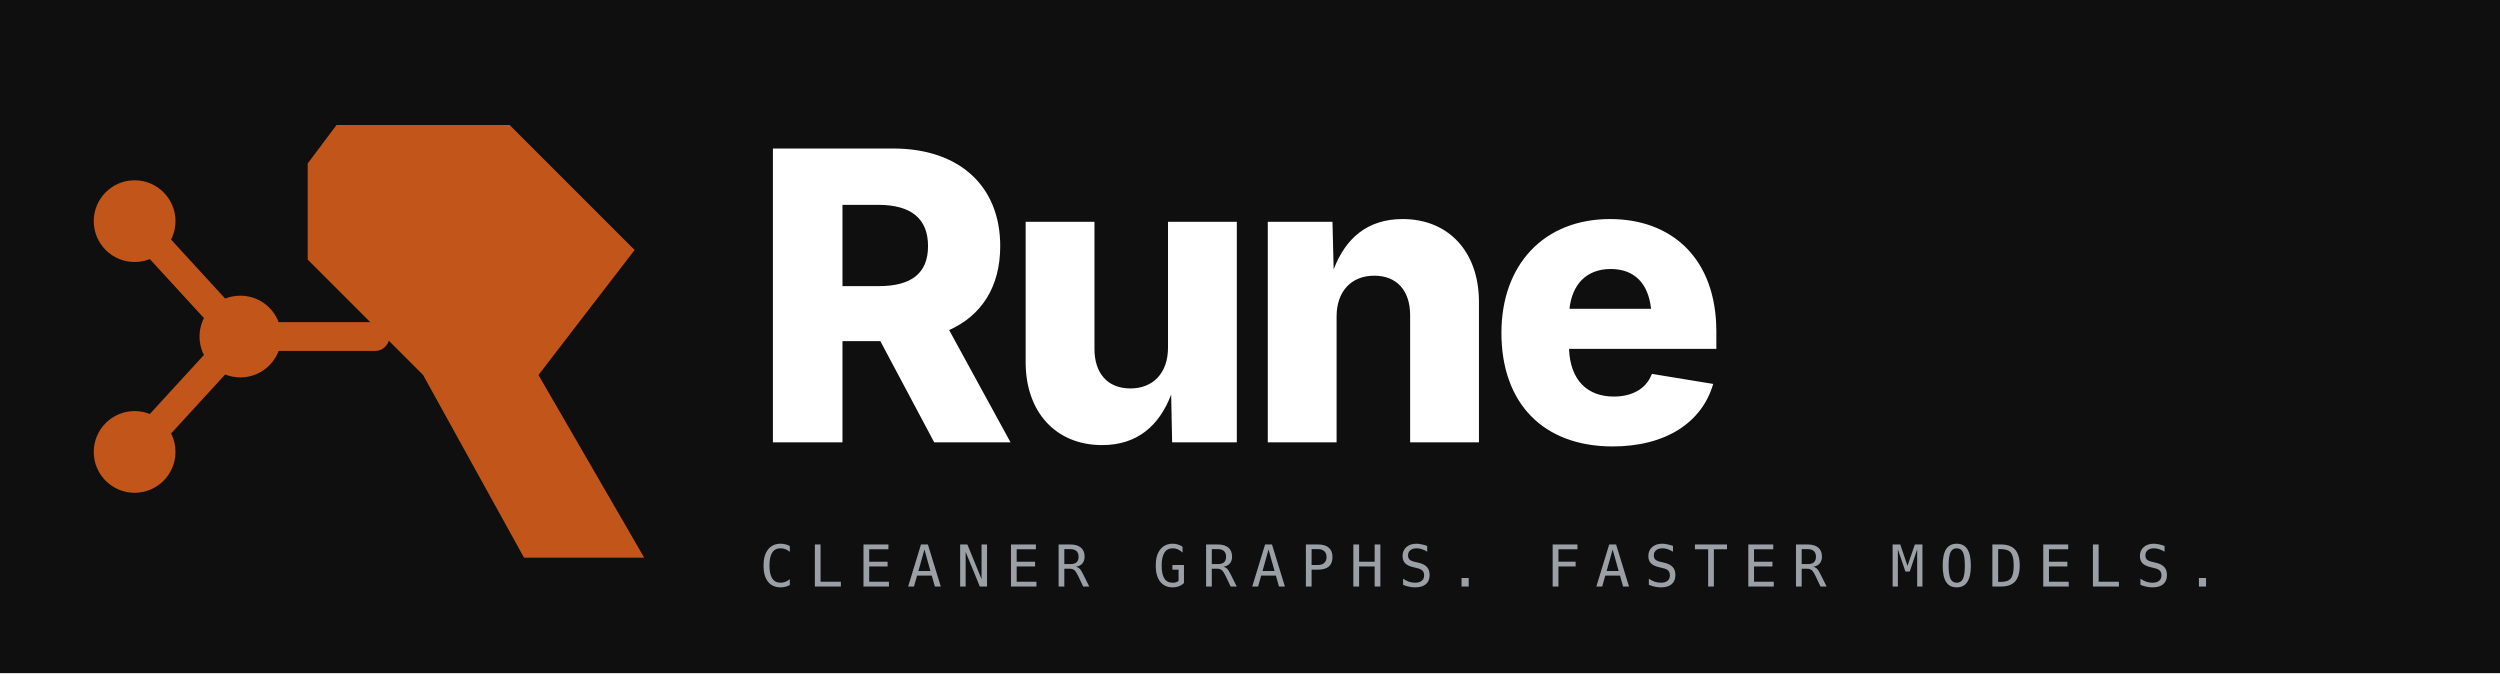
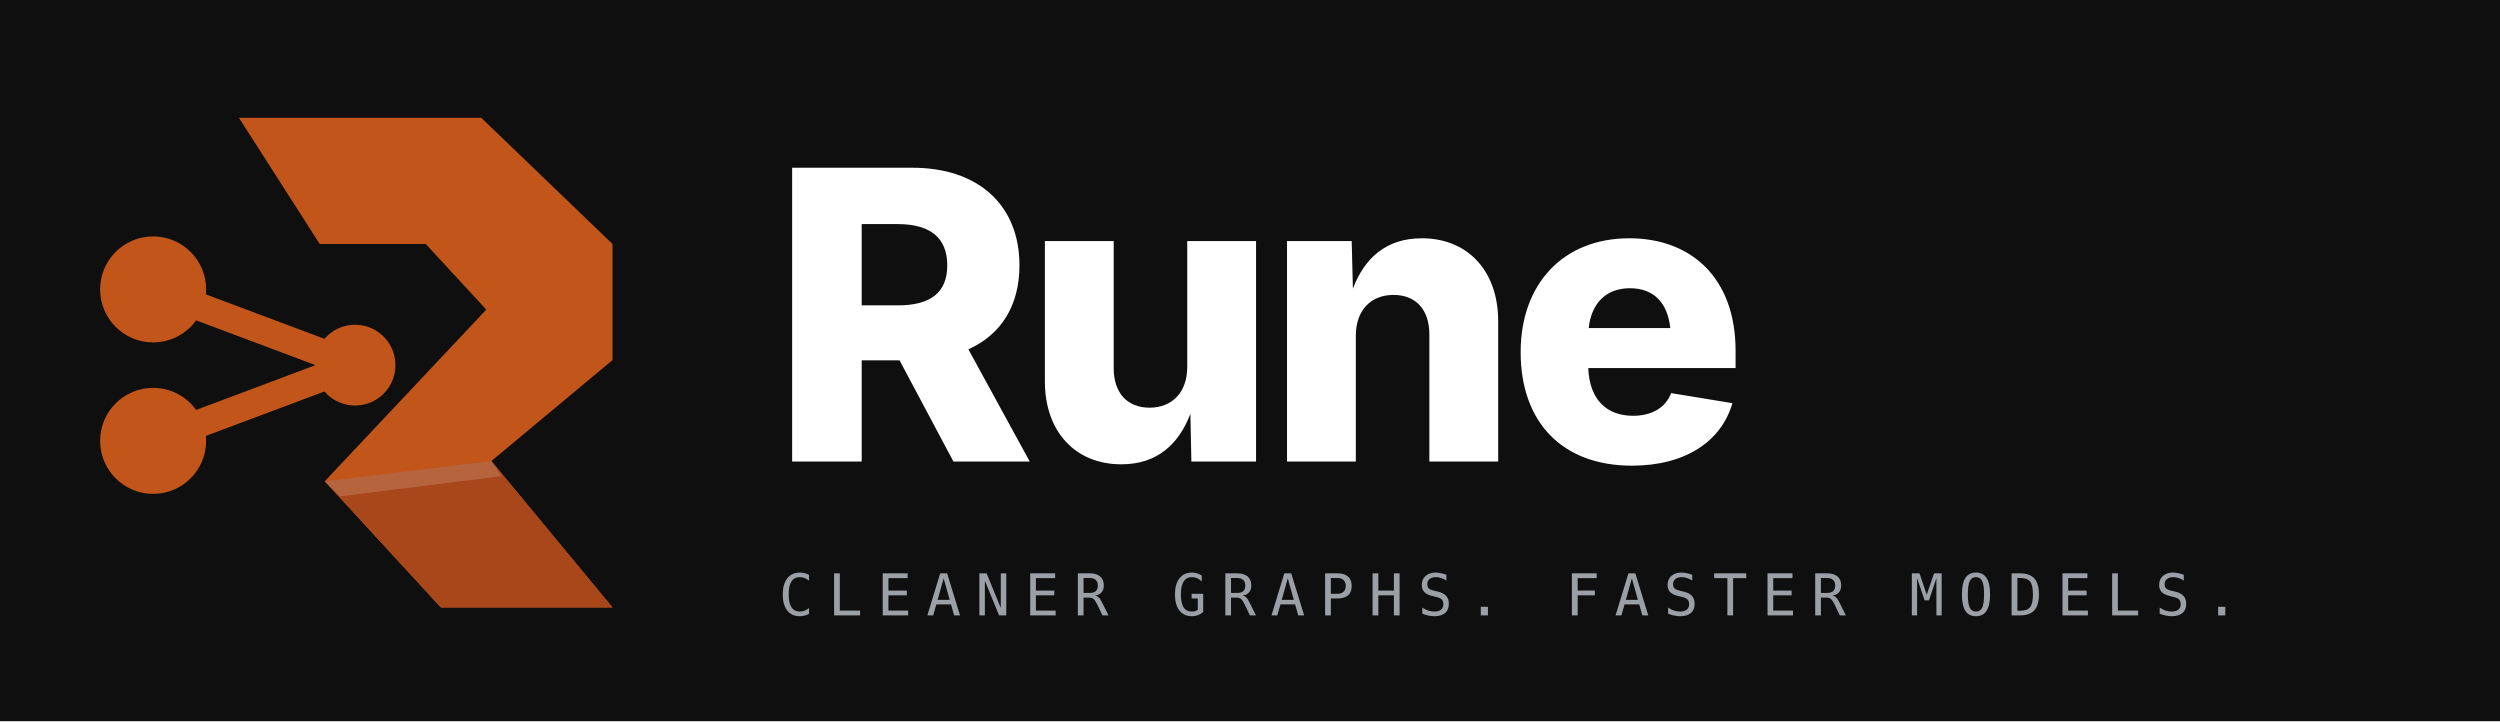
- <svg xmlns="http://www.w3.org/2000/svg" viewBox="0 0 520 140" role="img" aria-label="Rune — cleaner graphs, faster models">
-   <rect width="520" height="140" fill="#0F0F10" />
-   <g transform="translate(16 20)">
-     <g fill="none" stroke="#C2551A" stroke-width="6" stroke-linecap="round" stroke-linejoin="round">
-       <path d="M12 26L34 50L12 74" />
-       <path d="M34 50H62" />
+ <svg xmlns="http://www.w3.org/2000/svg" viewBox="0 0 520 150" role="img" aria-label="Rune — cleaner graphs, faster models">
+   <rect width="520" height="150" fill="#0F0F10" />
+   <g transform="translate(14 14) scale(1.05)">
+     <g fill="none" stroke="#C2551A" stroke-width="5.5" stroke-linecap="round" stroke-linejoin="round">
+       <path d="M17 44L57 59L17 74" />
    </g>
    <g fill="#C2551A">
-       <circle cx="12" cy="26" r="8.5" />
-       <circle cx="12" cy="74" r="8.5" />
-       <circle cx="34" cy="50" r="8.5" />
-       <path d="M54 6H90L116 32L96 58L118 96H93L72 58L48 34V14Z" />
+       <circle cx="17" cy="44" r="10.5" />
+       <circle cx="17" cy="74" r="10.5" />
+       <circle cx="57" cy="59" r="8" />
    </g>
+     <path fill="#C2551A" d="M34 10H82L108 35V58L84 78L108 107H74L51 82L83 48L71 35H50Z" />
+     <path fill="#A8471A" d="M51 82L84 78L108 107H74Z" />
+     <path fill="#fff" fill-opacity=".16" d="M51 82L84 78L86 81L54 85Z" />
  </g>
-   <text x="156" y="92" font-family="Inter, 'Helvetica Neue', Helvetica, Arial, sans-serif" font-weight="800" font-size="84" letter-spacing="-3" fill="#FFFFFF">Rune</text>
-   <text x="158" y="122" font-family="'JetBrains Mono', 'SF Mono', Menlo, Consolas, monospace" font-weight="500" font-size="12" letter-spacing="3" fill="#9AA0A6">CLEANER GRAPHS. FASTER MODELS.</text>
+   <text x="160" y="96" font-family="Inter, 'Helvetica Neue', Helvetica, Arial, sans-serif" font-weight="800" font-size="84" letter-spacing="-3" fill="#FFFFFF">Rune</text>
+   <text x="162" y="128" font-family="'JetBrains Mono', 'SF Mono', Menlo, Consolas, monospace" font-weight="500" font-size="12" letter-spacing="3" fill="#9AA0A6">CLEANER GRAPHS. FASTER MODELS.</text>
</svg>
